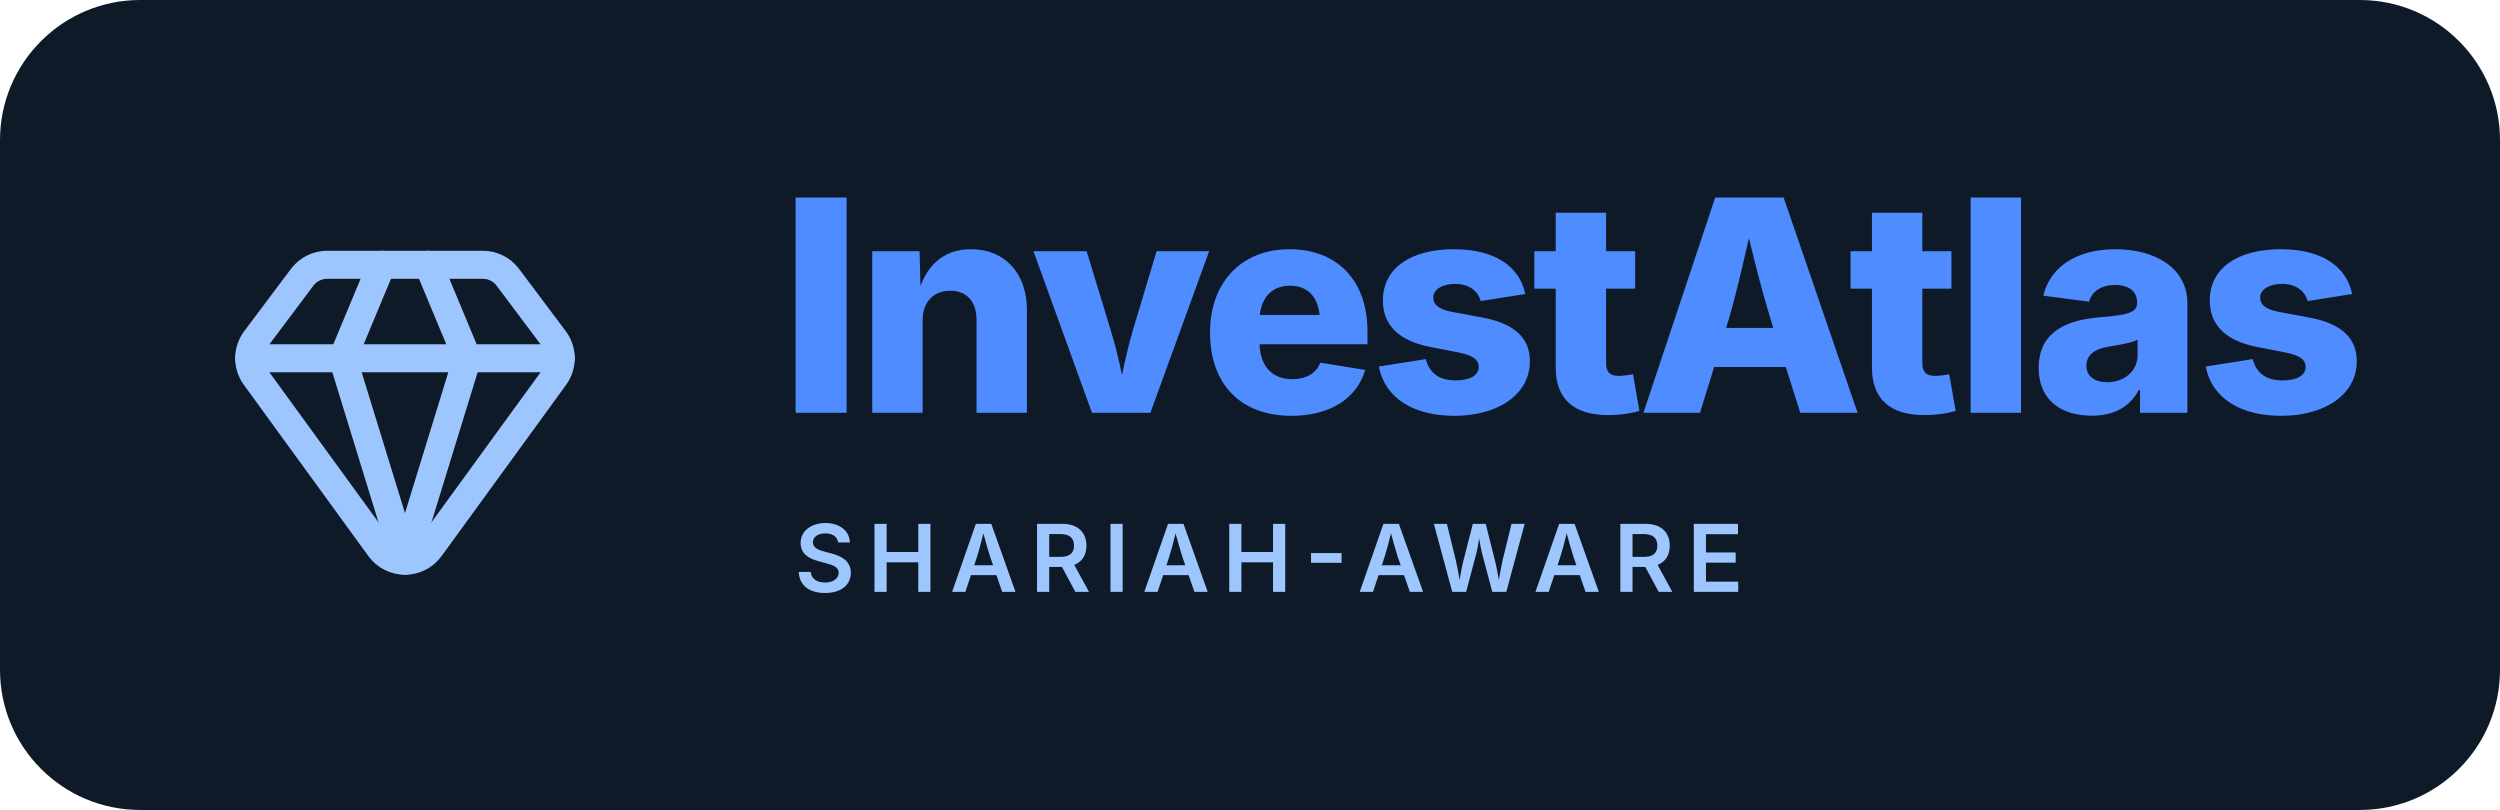
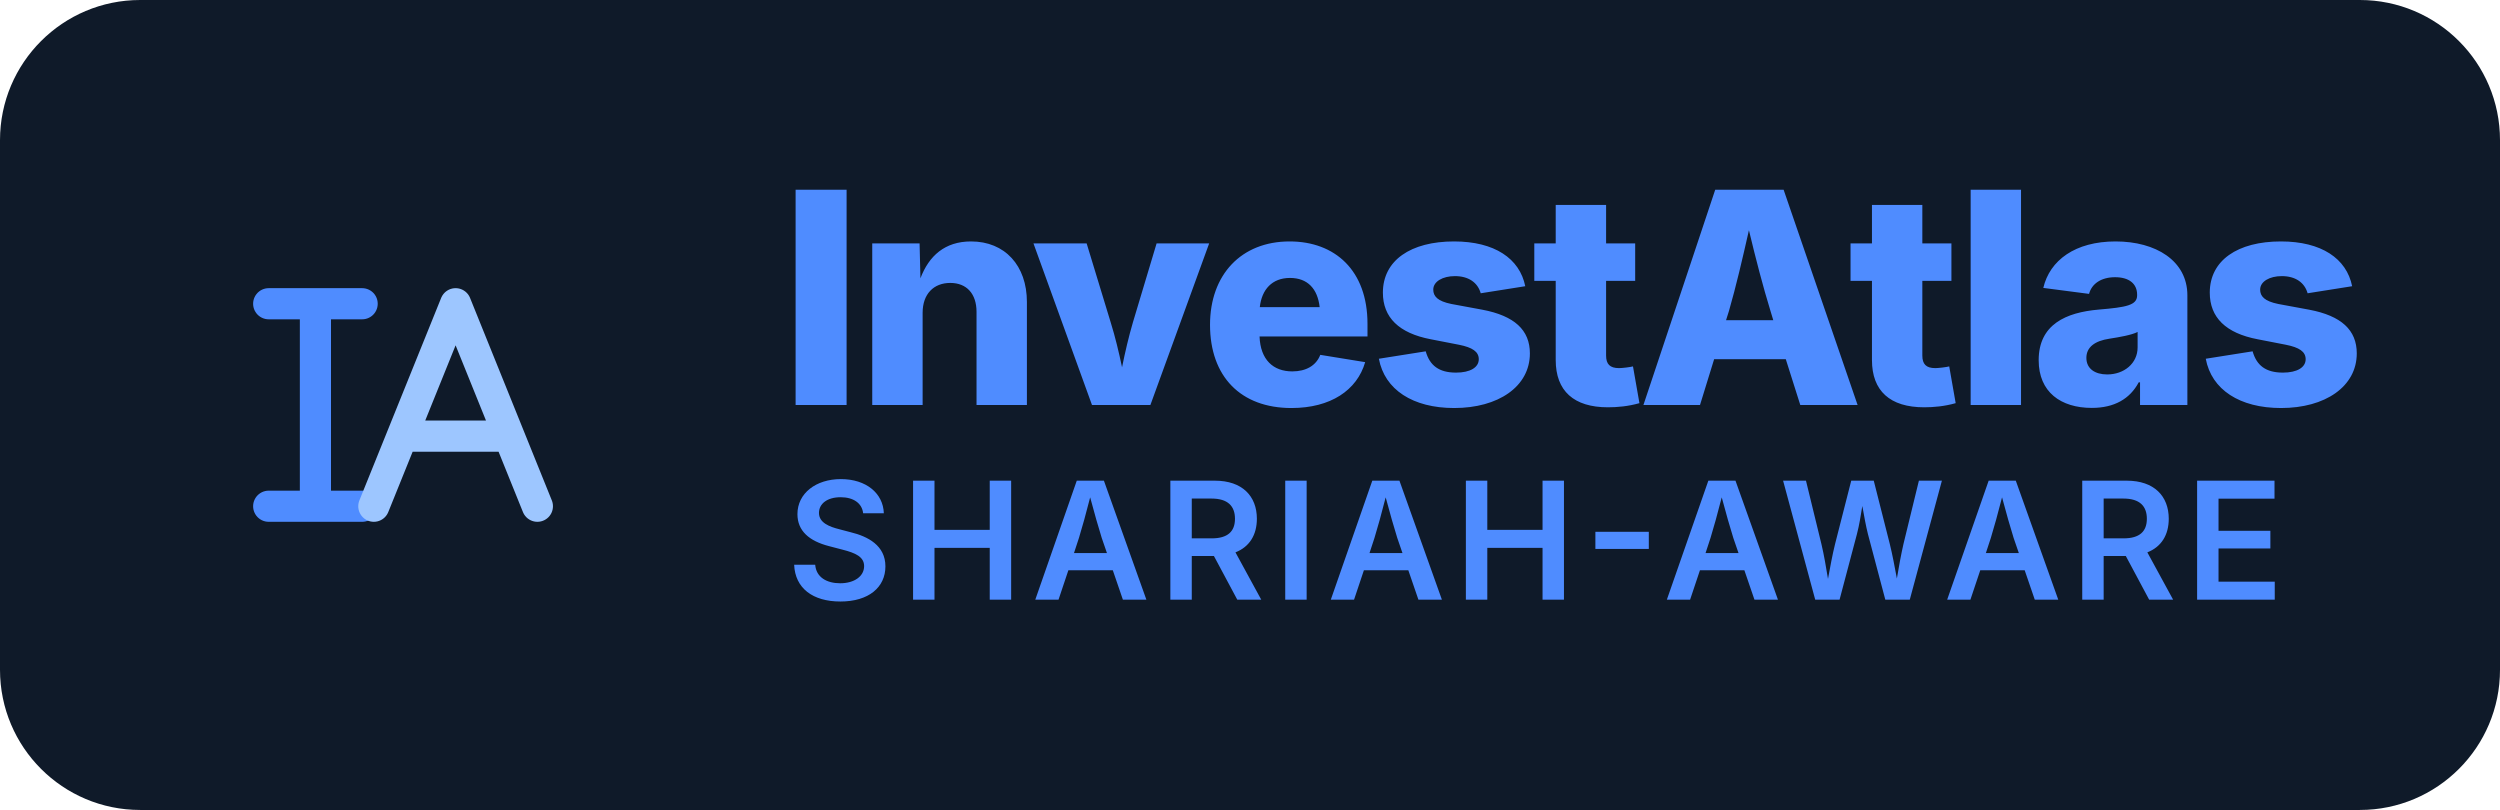
<svg xmlns="http://www.w3.org/2000/svg" width="321" height="104" viewBox="0 0 321 104" role="img" aria-labelledby="title description">
  <rect width="321" height="104" rx="18" fill="#0f1a29" />
-   <g transform="translate(28 28) scale(2)" fill="none" stroke="#9dc6ff" stroke-width="1.8" stroke-linecap="round" stroke-linejoin="round">
-     <path d="M10.5 3 8 9l4 13 4-13-2.5-6" />
-     <path d="M17 3a2 2 0 0 1 1.6.8l3 4a2 2 0 0 1 .013 2.382l-7.99 10.986a2 2 0 0 1-3.247 0l-7.99-10.986A2 2 0 0 1 2.4 7.8l2.998-3.997A2 2 0 0 1 7 3z" />
-     <path d="M2 9h20" />
+   <g transform="translate(26 26)">
+     <path d="M8.5 13h12m-6 0v26m-6 0h12" fill="none" stroke="#4f8cff" stroke-width="4" stroke-linecap="round" />
+     <path d="M22 39 32.5 13 43 39m-17-9h13" fill="none" stroke="#9dc6ff" stroke-width="4" stroke-linecap="round" stroke-linejoin="round" />
  </g>
-   <text x="100" y="53" fill="#4f8cff" font-family="Inter, Arial, sans-serif" font-size="38" font-weight="800" letter-spacing="-1">InvestAtlas</text>
-   <text x="102" y="76" fill="#9dc6ff" font-family="Inter, Arial, sans-serif" font-size="12" font-weight="600" letter-spacing="1.6">SHARIAH-AWARE</text>
+   <text x="100" y="52" fill="#4f8cff" font-family="Inter, Arial, sans-serif" font-size="38" font-weight="800" letter-spacing="-1">InvestAtlas</text>
+   <text x="101" y="77" fill="#4f8cff" font-family="Inter, Arial, sans-serif" font-size="21" font-weight="600" letter-spacing="1.05">SHARIAH-AWARE</text>
</svg>
